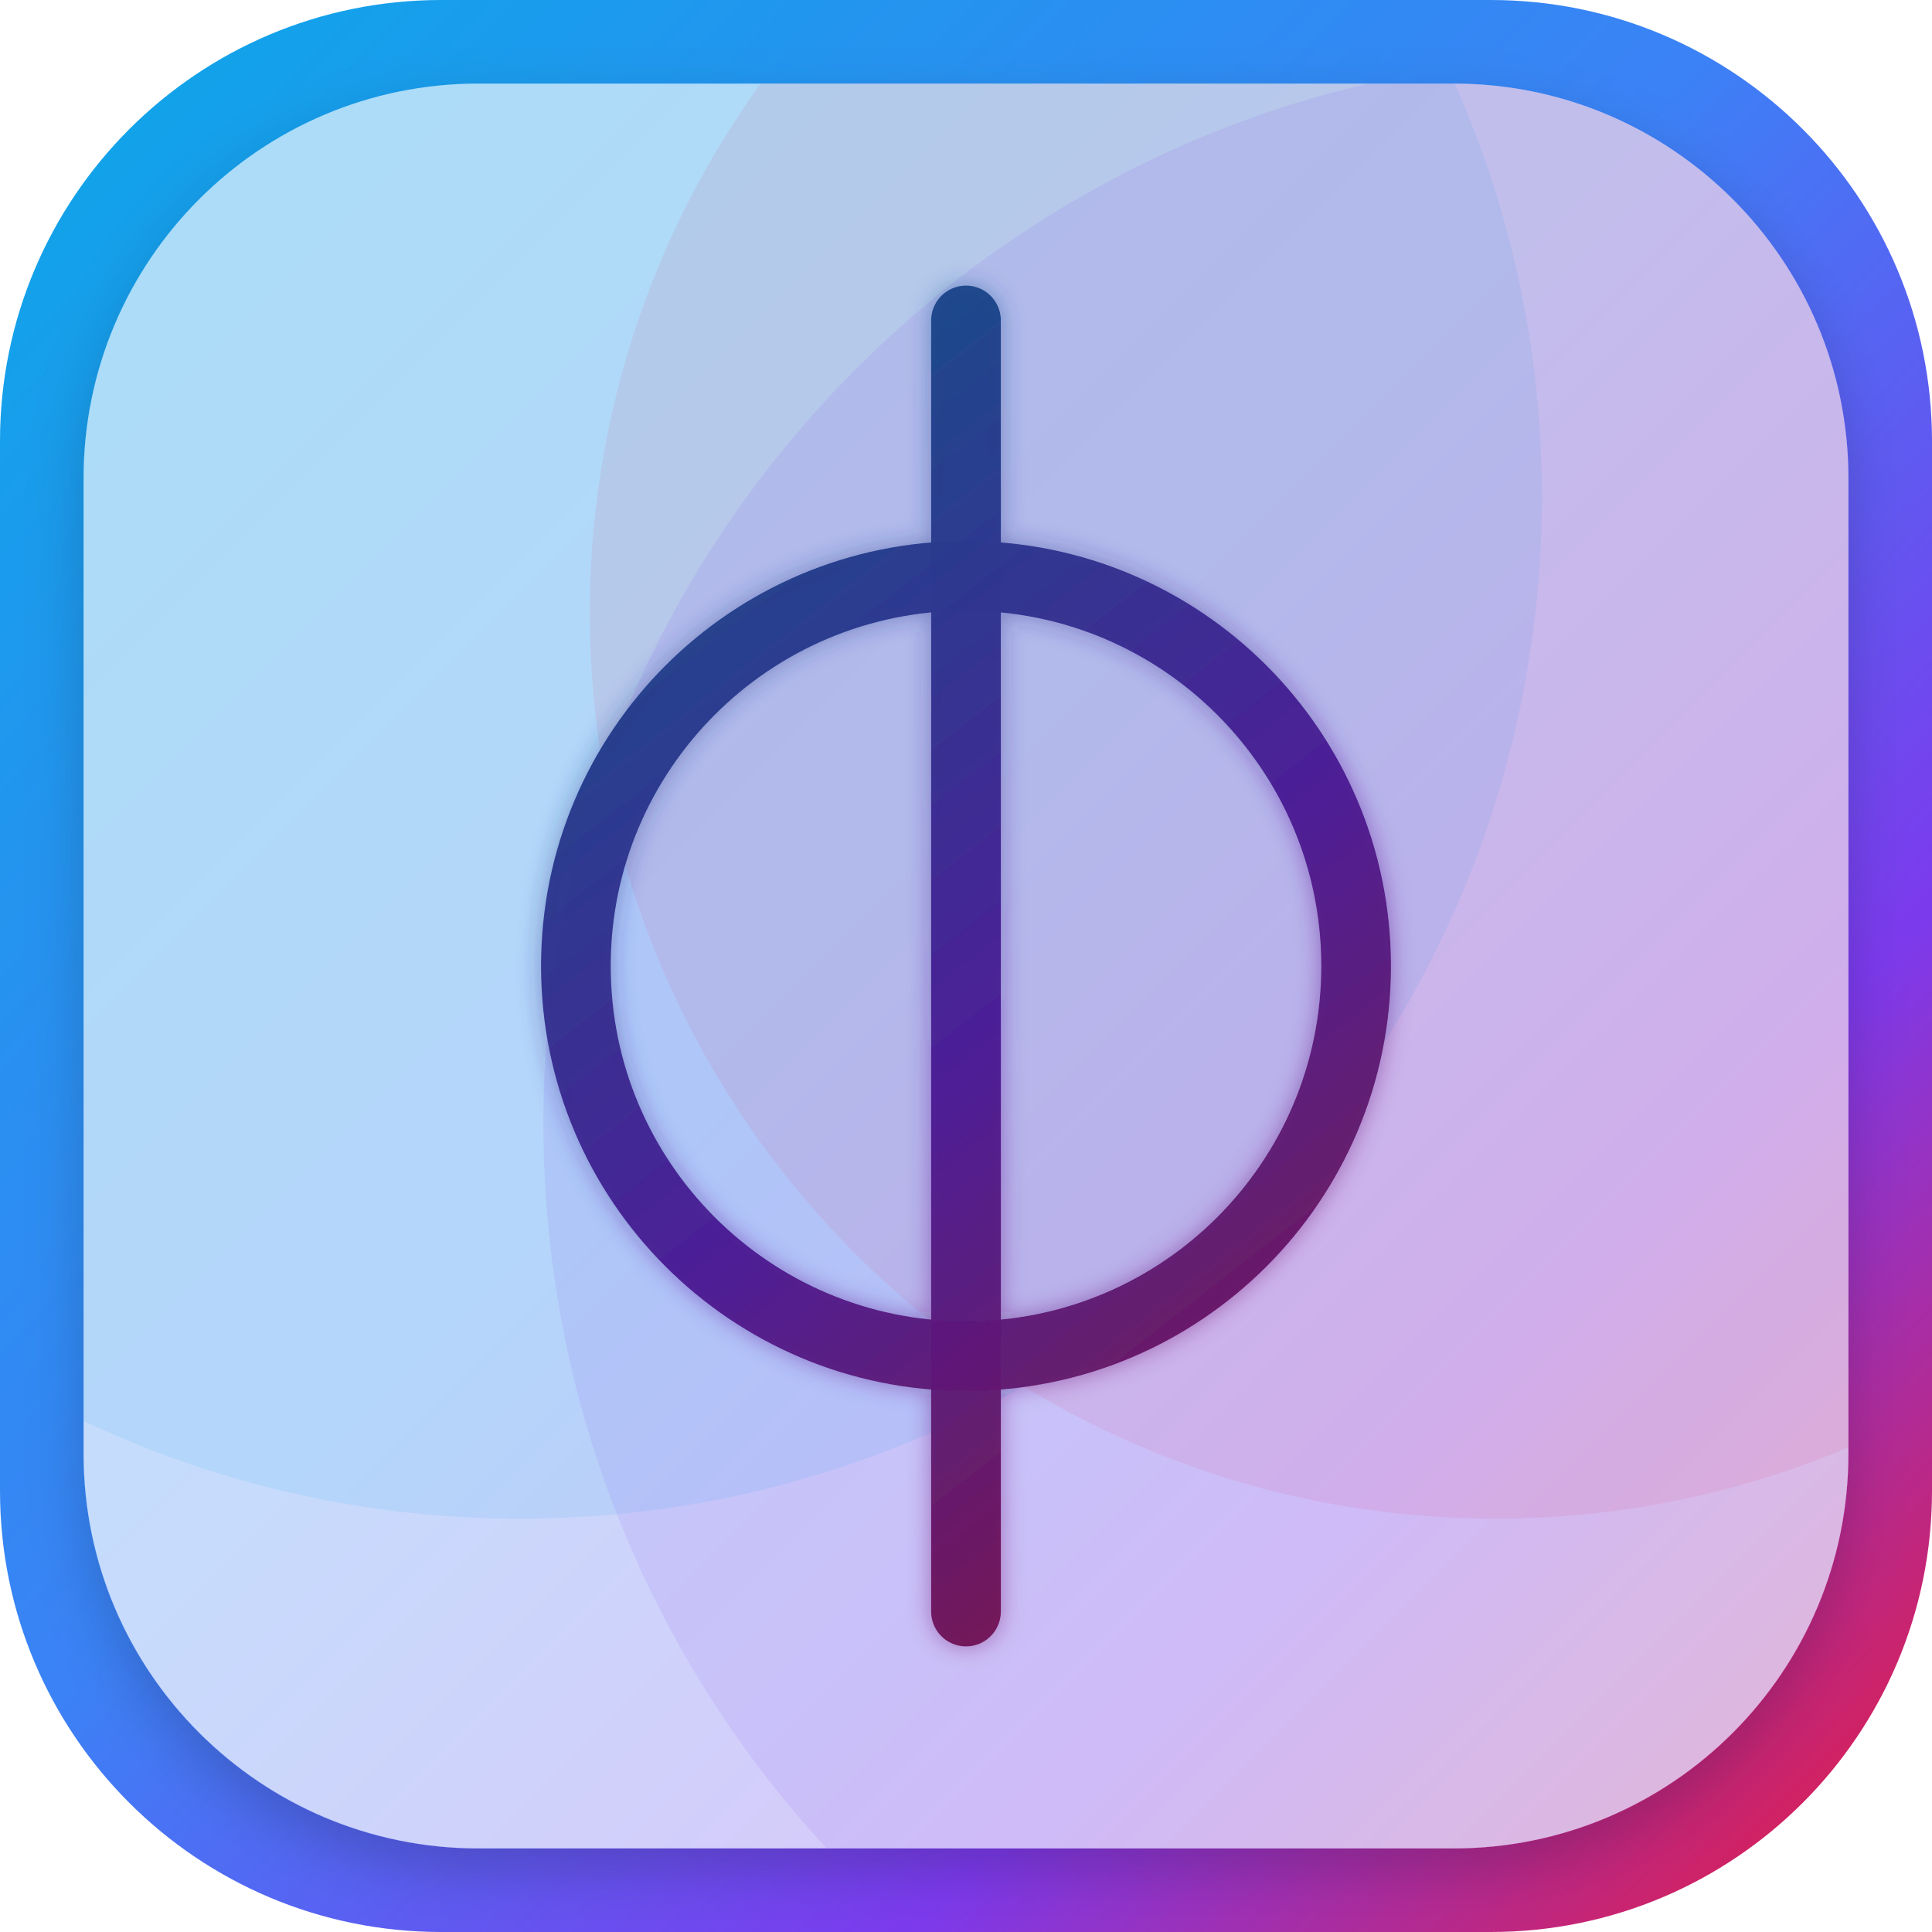
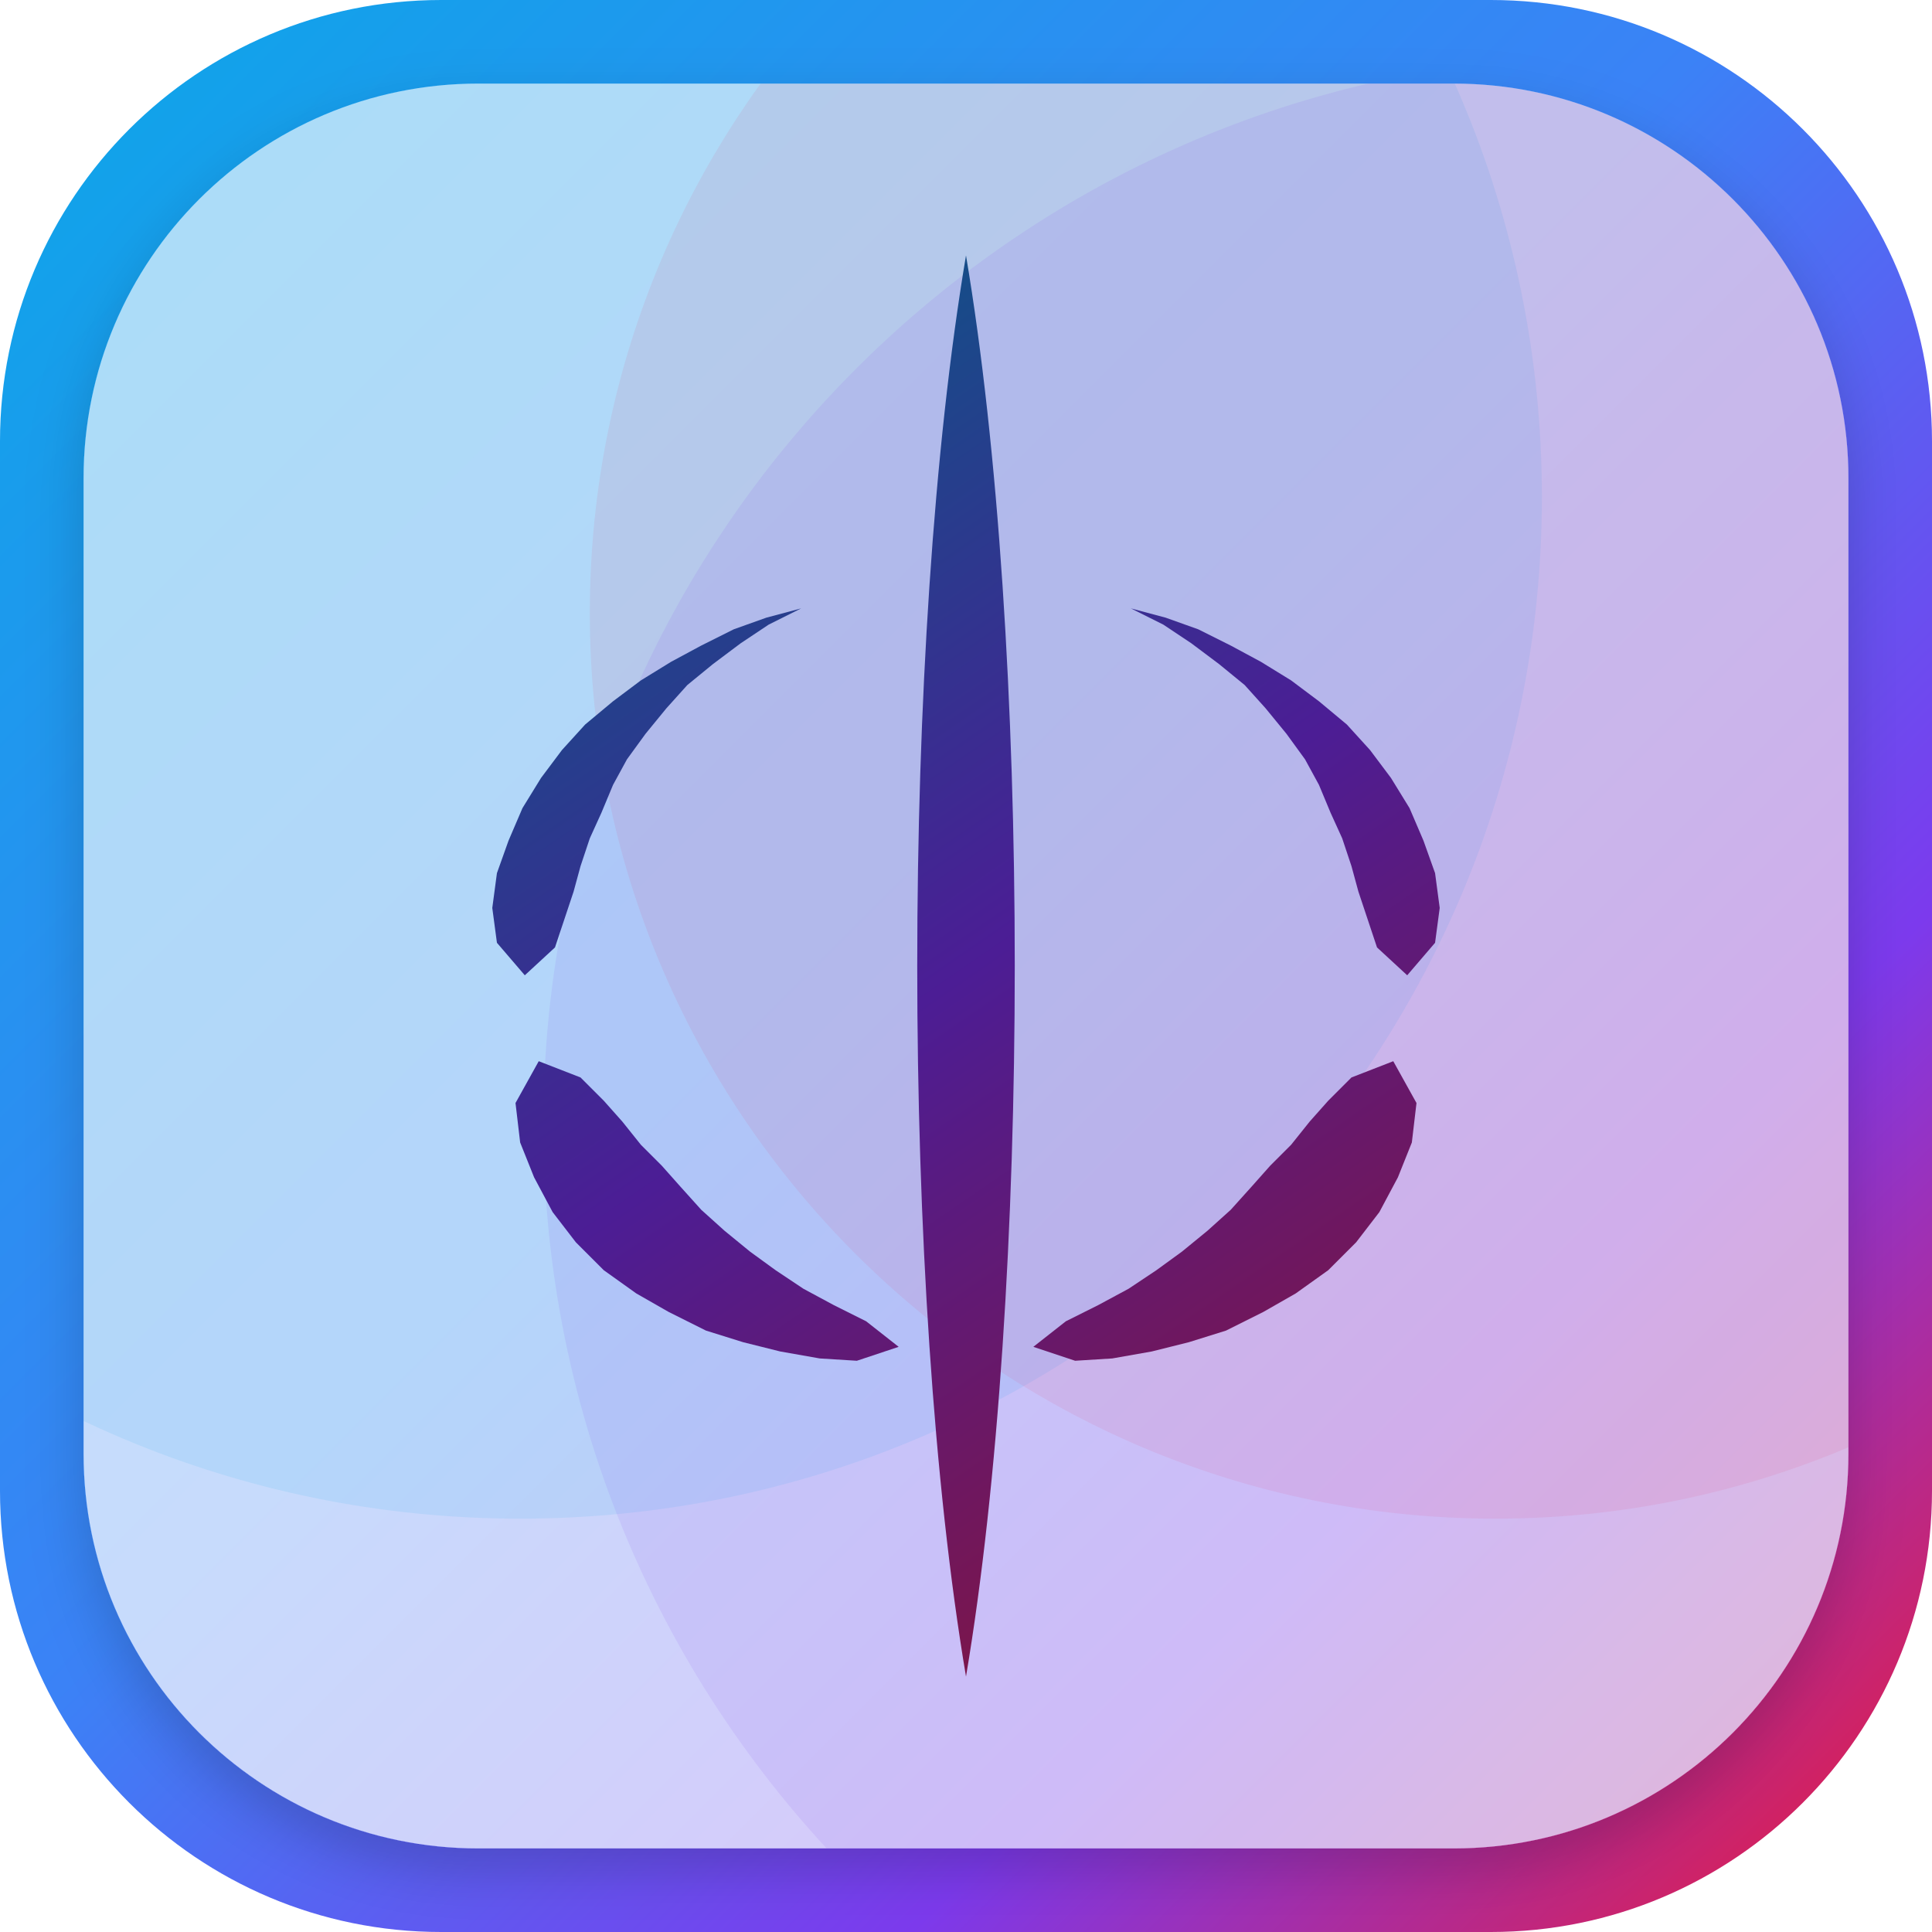
<svg xmlns="http://www.w3.org/2000/svg" viewBox="96 96 832 832" fill="none" aria-label="Phosphor logo (light)">
  <defs>
    <linearGradient id="pzl-border" x1="120" y1="120" x2="904" y2="904" gradientUnits="userSpaceOnUse">
      <stop offset="0" stop-color="#0EA5E9" />
      <stop offset="0.45" stop-color="#3B82F6" />
      <stop offset="0.75" stop-color="#7C3AED" />
      <stop offset="1" stop-color="#E11D48" />
    </linearGradient>
    <linearGradient id="pzl-bg" x1="120" y1="120" x2="904" y2="904" gradientUnits="userSpaceOnUse">
      <stop offset="0" stop-color="#BCE4F9" />
      <stop offset="0.45" stop-color="#C7DBFC" />
      <stop offset="0.75" stop-color="#D7C9FA" />
      <stop offset="1" stop-color="#F0C2D1" />
    </linearGradient>
-     <linearGradient id="pzl-phi" x1="300" y1="240" x2="724" y2="784" gradientUnits="userSpaceOnUse">
+     <linearGradient id="pzl-phi" x1="330" y1="250" x2="694" y2="780" gradientUnits="userSpaceOnUse">
      <stop offset="0" stop-color="#075985" />
-       <stop offset="0.55" stop-color="#4C1D95" />
+       <stop offset="0.5" stop-color="#4C1D95" />
      <stop offset="1" stop-color="#881337" />
    </linearGradient>
-     <filter id="pzl-glow" x="-20%" y="-20%" width="140%" height="140%">
-       <feGaussianBlur stdDeviation="5" result="blur" />
-       <feColorMatrix in="blur" type="matrix" values="1 0 0 0 0                         0 1 0 0 0                         0 0 1 0 0                         0 0 0 0.45 0" result="glow" />
-       <feMerge>
-         <feMergeNode in="glow" />
-         <feMergeNode in="SourceGraphic" />
-       </feMerge>
-     </filter>
    <filter id="pzl-shadow" x="-20%" y="-20%" width="140%" height="140%">
      <feOffset dx="0" dy="10" in="SourceAlpha" result="off" />
      <feGaussianBlur stdDeviation="12" in="off" result="blur" />
-       <feColorMatrix in="blur" type="matrix" values="0 0 0 0 0                         0 0 0 0 0                         0 0 0 0 0                         0 0 0 0.18 0" result="shadow" />
+       <feColorMatrix in="blur" type="matrix" values="0 0 0 0 0  0 0 0 0 0  0 0 0 0 0  0 0 0 0.18 0" result="shadow" />
      <feMerge>
        <feMergeNode in="shadow" />
        <feMergeNode in="SourceGraphic" />
      </feMerge>
    </filter>
    <clipPath id="pzl-clip">
      <rect x="132" y="132" width="760" height="760" rx="170" />
    </clipPath>
  </defs>
  <rect x="96" y="96" width="832" height="832" rx="190" fill="url(#pzl-border)" />
  <rect x="132" y="132" width="760" height="760" rx="170" fill="url(#pzl-bg)" filter="url(#pzl-shadow)" />
  <g clip-path="url(#pzl-clip)">
    <circle cx="320" cy="310" r="440" fill="#0EA5E9" opacity="0.10" />
    <circle cx="790" cy="580" r="460" fill="#7C3AED" opacity="0.10" />
    <circle cx="740" cy="360" r="390" fill="#E11D48" opacity="0.08" />
-     <g filter="url(#pzl-glow)">
-       <line x1="512" y1="234" x2="512" y2="790" stroke="url(#pzl-phi)" stroke-width="30" stroke-linecap="round" opacity="0.98" />
-       <circle cx="512" cy="512" r="168" stroke="url(#pzl-phi)" stroke-width="30" fill="none" opacity="0.98" />
-     </g>
+   </g>
+   <g fill="url(#pzl-phi)">
+     <path d="M583 358L598 362L612 367L626 374L639 381L652 389L664 398L676 408L686 419L695 431L703 444L709 458L714 472L716 487L714 502L702 516L702 516L689 504L685 492L681 480L678 469L674 457L669 446L664 434L658 423L650 412L641 401L632 391L621 382L609 373L597 365L583 358Z" />
+     <path d="M696 553L706 571L704 588L698 603L690 618L680 631L668 643L654 653L640 661L624 669L608 674L592 678L575 681L559 682L541 676L541 676L555 665L569 658L582 651L594 643L605 635L616 626L626 617L635 607L643 598L652 589L660 579L668 570L678 560L696 553Z" />
+     <path d="M483 676L465 682L449 681L432 678L416 674L400 669L384 661L370 653L356 643L344 631L334 618L326 603L320 588L318 571L328 553L328 553L346 560L356 570L364 579L372 589L381 598L389 607L398 617L408 626L419 635L430 643L442 651L455 658L469 665L483 676Z" />
+     <path d="M322 516L310 502L308 487L310 472L315 458L321 444L329 431L338 419L348 408L360 398L372 389L385 381L398 374L412 367L426 362L441 358L441 358L427 365L415 373L403 382L392 391L383 401L374 412L366 423L360 434L355 446L350 457L346 469L343 480L339 492L335 504L322 516Z" />
+     <path d="M512 206 C540 372 540 652 512 818 C484 652 484 372 512 206 Z" />
  </g>
</svg>
